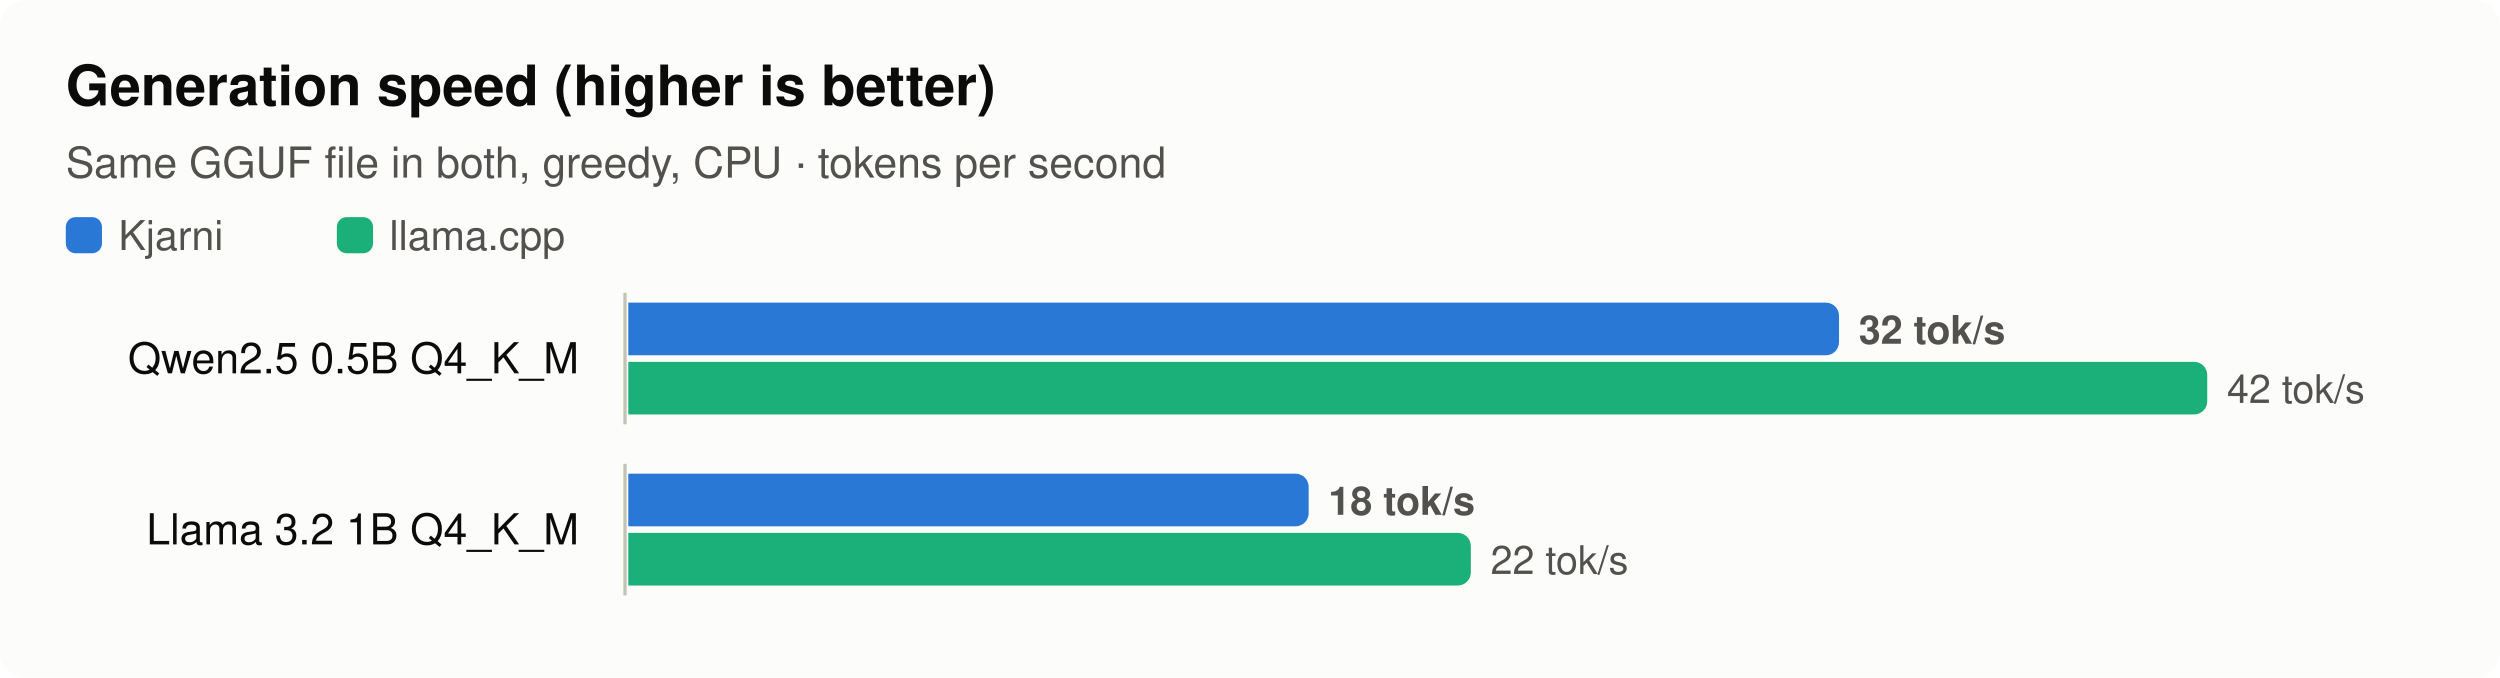
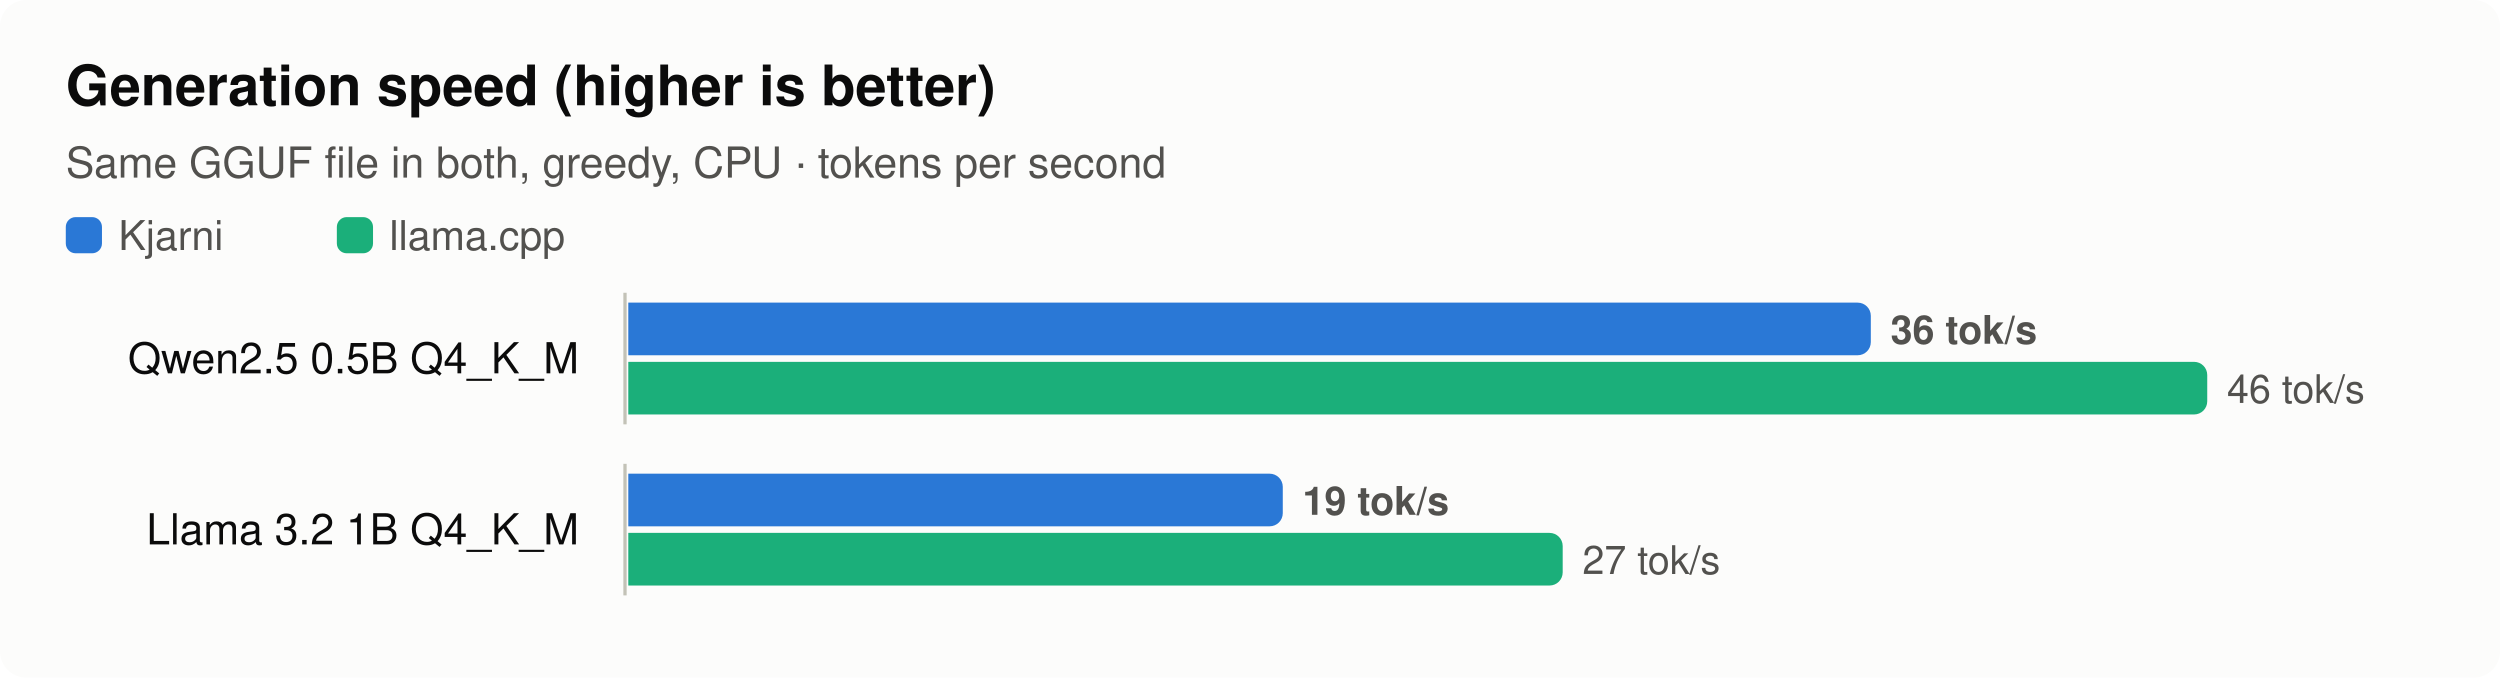
<svg xmlns="http://www.w3.org/2000/svg" width="760" height="206" viewBox="0 0 760 206" font-family="-apple-system, BlinkMacSystemFont, 'Segoe UI', Helvetica, Arial, sans-serif" role="img" aria-label="Generation speed (higher is better)">
  <rect width="760" height="206" rx="8" fill="#fcfcfb" />
  <text x="20" y="32" font-size="17" font-weight="600" fill="#0b0b0b">Generation speed (higher is better)</text>
  <text x="20" y="54" font-size="13" fill="#52514e">Same GGUF file in both, greedy, CPU · tokens per second</text>
  <rect x="20" y="66" width="11" height="11" rx="3" fill="#2a78d6" />
  <text x="36" y="76" font-size="12.5" fill="#52514e">Kjarni</text>
  <rect x="102.4" y="66" width="11" height="11" rx="3" fill="#1baf7a" />
  <text x="118.4" y="76" font-size="12.5" fill="#52514e">llama.cpp</text>
  <text x="176" y="113.5" text-anchor="end" font-size="13" fill="#0b0b0b">Qwen2.5 0.5B Q4_K_M</text>
  <line x1="190" y1="89" x2="190" y2="129" stroke="#c3c2b7" stroke-width="1" />
-   <path d="M191,92 h364.064 a4,4 0 0 1 4,4 v8 a4,4 0 0 1 -4,4 h-364.064 z" fill="#2a78d6" />
-   <text x="565.064" y="104.5" font-size="12" fill="#52514e" font-weight="600">32 tok/s</text>
+   <path d="M191,92 h373.728 a4,4 0 0 1 4,4 v8 a4,4 0 0 1 -4,4 h-373.728 z" fill="#2a78d6" />
+   <text x="574.728" y="104.5" font-size="12" fill="#52514e" font-weight="600">36 tok/s</text>
  <path d="M191,110 h476.0 a4,4 0 0 1 4,4 v8 a4,4 0 0 1 -4,4 h-476.0 z" fill="#1baf7a" />
-   <text x="677.0" y="122.5" font-size="12" fill="#52514e">42 tok/s</text>
+   <text x="677.0" y="122.5" font-size="12" fill="#52514e">46 tok/s</text>
  <text x="176" y="165.5" text-anchor="end" font-size="13" fill="#0b0b0b">Llama 3.2 1B Q4_K_M</text>
  <line x1="190" y1="141" x2="190" y2="181" stroke="#c3c2b7" stroke-width="1" />
-   <path d="M191,144 h202.836 a4,4 0 0 1 4,4 v8 a4,4 0 0 1 -4,4 h-202.836 z" fill="#2a78d6" />
-   <text x="403.836" y="156.5" font-size="12" fill="#52514e" font-weight="600">18 tok/s</text>
-   <path d="M191,162 h252.137 a4,4 0 0 1 4,4 v8 a4,4 0 0 1 -4,4 h-252.137 z" fill="#1baf7a" />
-   <text x="453.137" y="174.5" font-size="12" fill="#52514e">22 tok/s</text>
+   <path d="M191,144 h194.965 a4,4 0 0 1 4,4 v8 a4,4 0 0 1 -4,4 h-194.965 z" fill="#2a78d6" />
+   <text x="395.965" y="156.5" font-size="12" fill="#52514e" font-weight="600">19 tok/s</text>
+   <path d="M191,162 h280.059 a4,4 0 0 1 4,4 v8 a4,4 0 0 1 -4,4 h-280.059 z" fill="#1baf7a" />
+   <text x="481.059" y="174.5" font-size="12" fill="#52514e">27 tok/s</text>
</svg>
